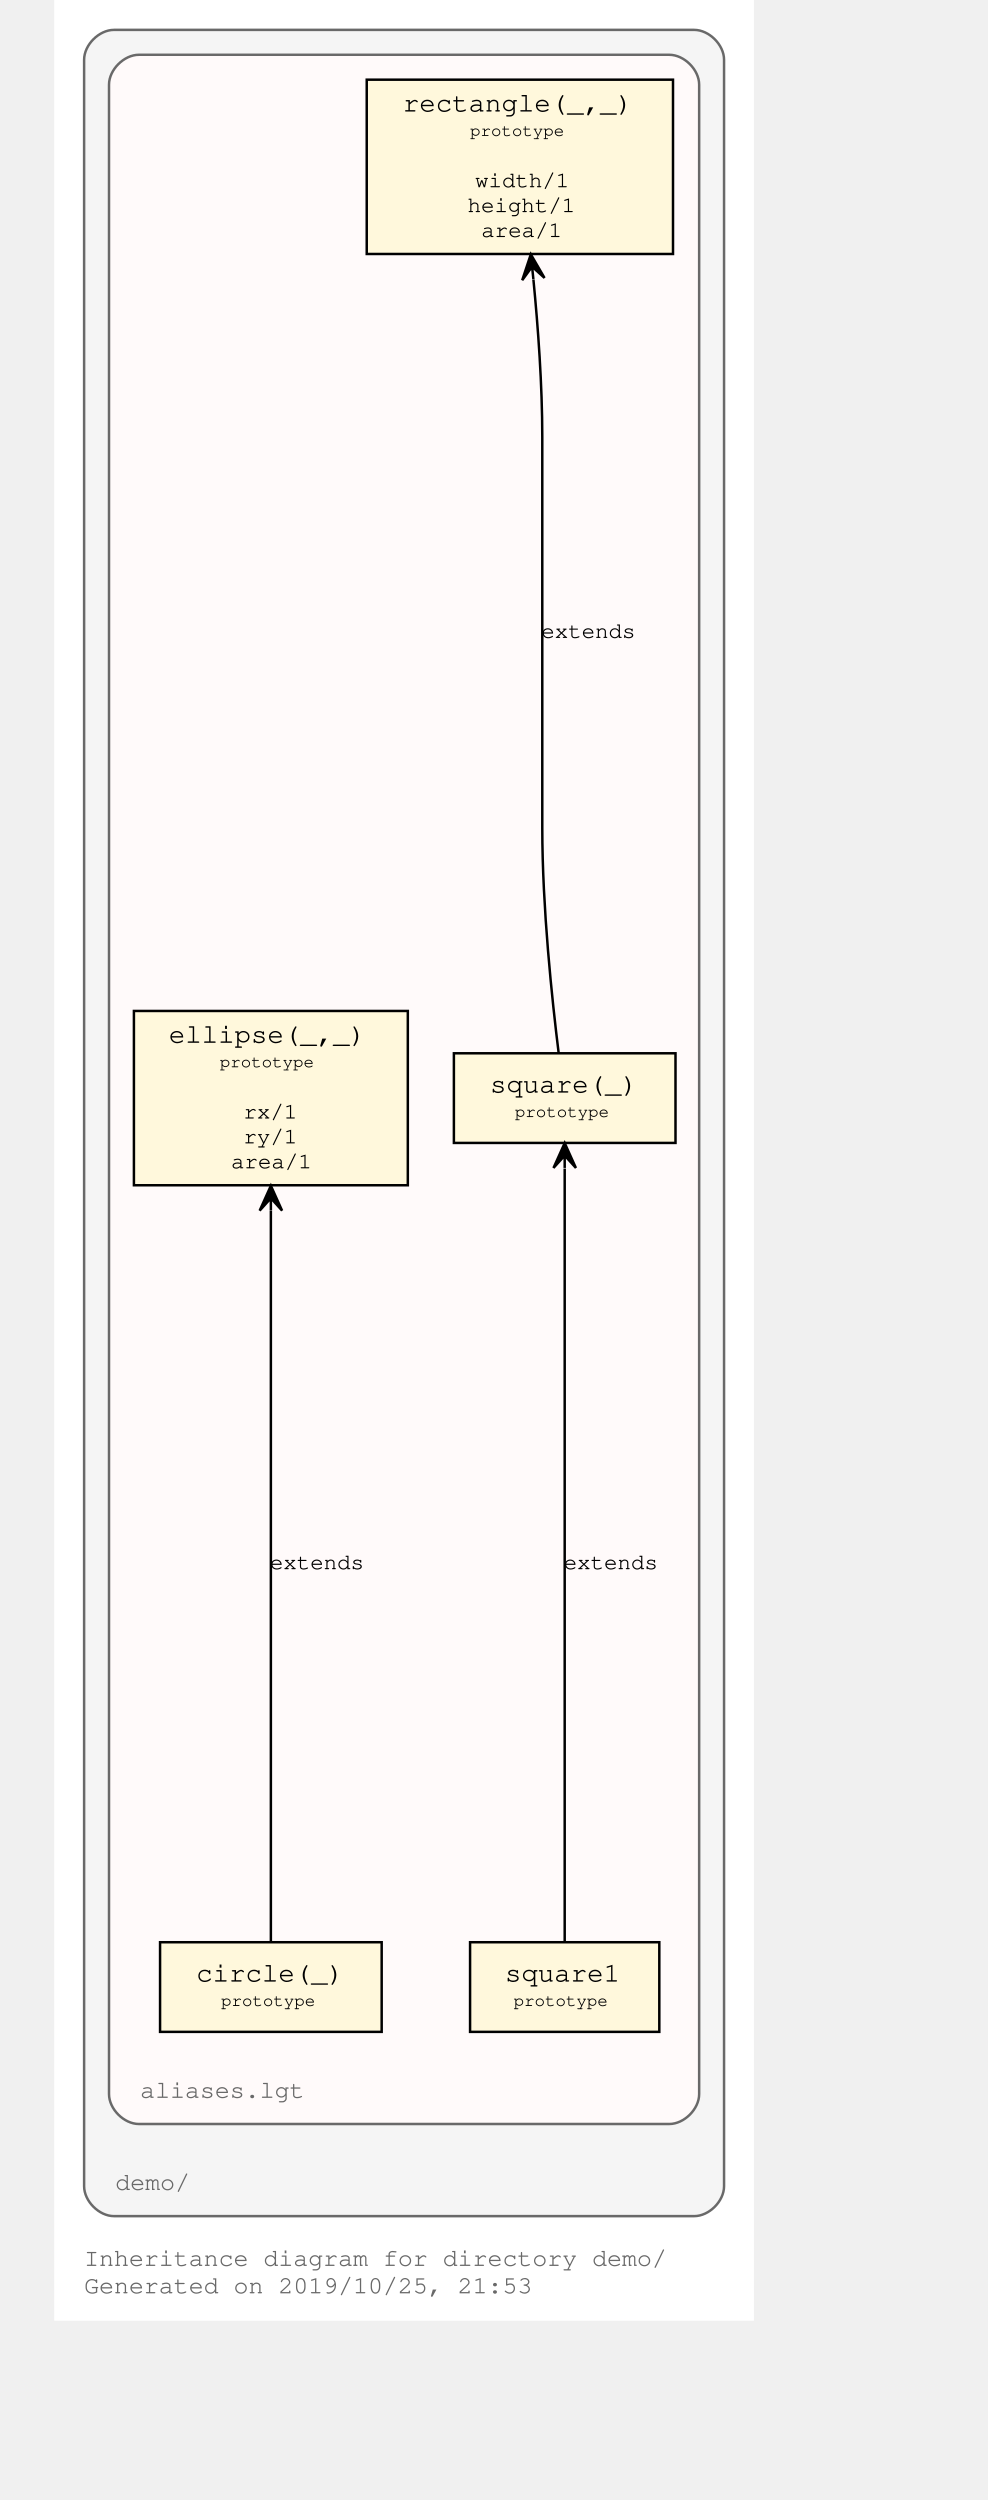
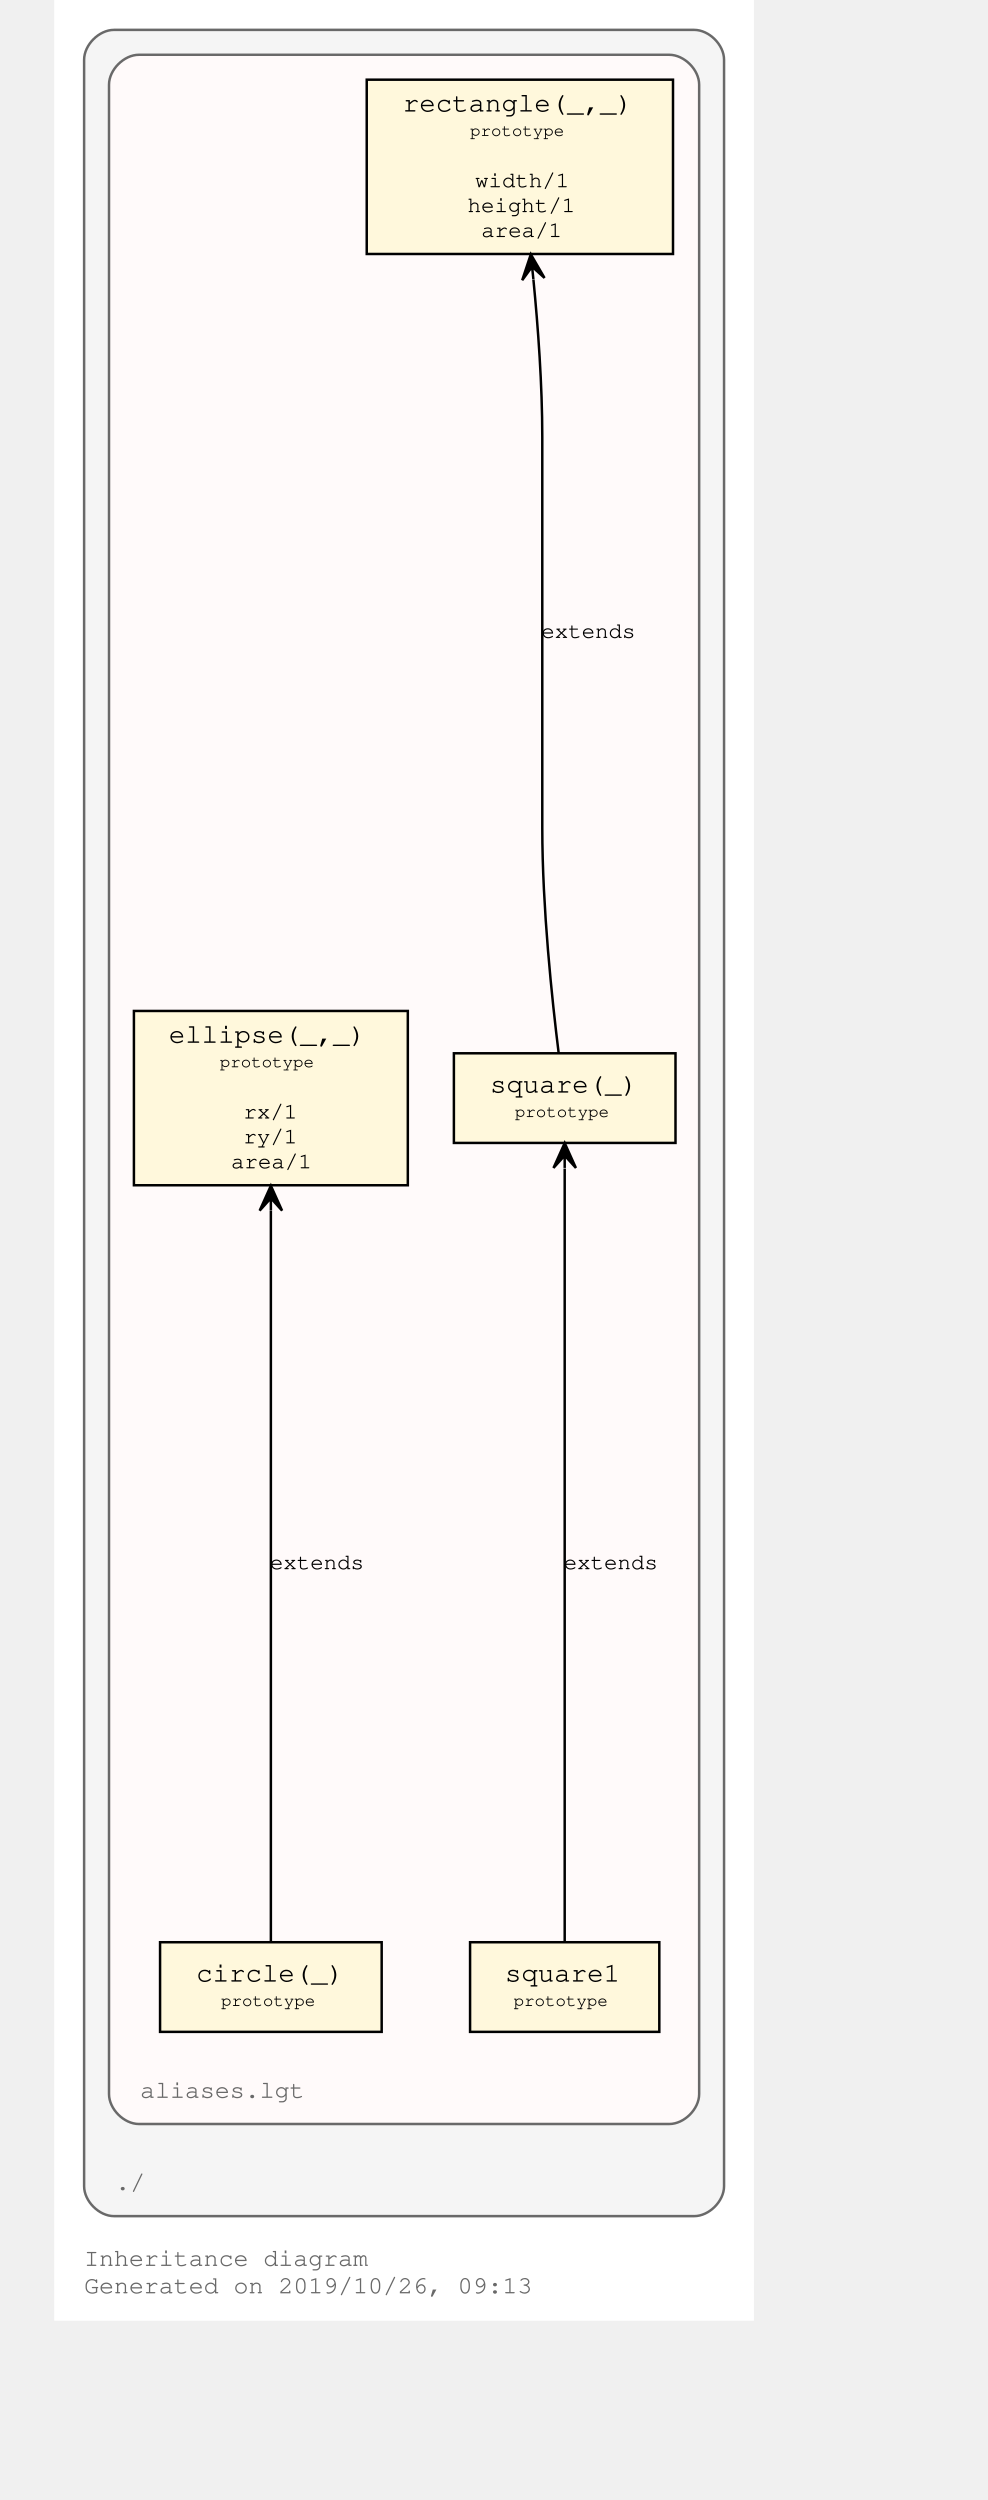
<svg xmlns="http://www.w3.org/2000/svg" xmlns:xlink="http://www.w3.org/1999/xlink" width="425pt" height="1076pt" viewBox="72.00 72.00 353.00 1004.00">
  <g id="graph0" class="graph" transform="scale(1 1) rotate(0) translate(76 1000)">
    <polygon fill="#ffffff" stroke="transparent" points="-4,4 -4,-928 277,-928 277,4 -4,4" />
-     <text text-anchor="start" x="8" y="-18" font-family="Courier,monospace" font-size="10.00" fill="#696969">Inheritance diagram for directory demo/</text>
-     <text text-anchor="start" x="8" y="-7" font-family="Courier,monospace" font-size="10.00" fill="#696969">Generated on 2019/10/25, 21:53</text>
+     <text text-anchor="start" x="8" y="-18" font-family="Courier,monospace" font-size="10.00" fill="#696969">Inheritance diagram</text>
+     <text text-anchor="start" x="8" y="-7" font-family="Courier,monospace" font-size="10.00" fill="#696969">Generated on 2019/10/26, 09:13</text>
    <g id="clust1" class="cluster">
-       <g id="a_clust1">
-         <a xlink:title="demo/">
-           <path fill="#f5f5f5" stroke="#696969" d="M20,-38C20,-38 253,-38 253,-38 259,-38 265,-44 265,-50 265,-50 265,-904 265,-904 265,-910 259,-916 253,-916 253,-916 20,-916 20,-916 14,-916 8,-910 8,-904 8,-904 8,-50 8,-50 8,-44 14,-38 20,-38" />
-           <text text-anchor="start" x="20.5" y="-48.5" font-family="Courier,monospace" font-size="10.00" fill="#696969">demo/</text>
-         </a>
-       </g>
+       <path fill="#f5f5f5" stroke="#696969" d="M20,-38C20,-38 253,-38 253,-38 259,-38 265,-44 265,-50 265,-50 265,-904 265,-904 265,-910 259,-916 253,-916 253,-916 20,-916 20,-916 14,-916 8,-910 8,-904 8,-904 8,-50 8,-50 8,-44 14,-38 20,-38" />
+       <text text-anchor="start" x="20.5" y="-48.5" font-family="Courier,monospace" font-size="10.00" fill="#696969">./</text>
    </g>
    <g id="clust3" class="cluster">
      <g id="a_clust3">
-         <a xlink:title="demo/aliases.lgt">
+         <a xlink:title="aliases.lgt">
          <path fill="#fffafa" stroke="#696969" d="M30,-75C30,-75 243,-75 243,-75 249,-75 255,-81 255,-87 255,-87 255,-894 255,-894 255,-900 249,-906 243,-906 243,-906 30,-906 30,-906 24,-906 18,-900 18,-894 18,-894 18,-87 18,-87 18,-81 24,-75 30,-75" />
          <text text-anchor="start" x="30.5" y="-85.5" font-family="Courier,monospace" font-size="10.00" fill="#696969">aliases.lgt</text>
        </a>
      </g>
    </g>
    <g id="node1" class="node">
      <g id="a_node1">
        <a xlink:title="prototype">
          <polygon fill="#fff8dc" stroke="#000000" points="244.5,-896 121.5,-896 121.5,-826 244.5,-826 244.5,-896" />
          <text text-anchor="start" x="130" y="-883.8" font-family="Courier,monospace" font-size="9.00" fill="#000000"> </text>
          <text text-anchor="start" x="136" y="-883.2" font-family="Courier,monospace" font-size="11.00" fill="#000000">rectangle(_,_)</text>
          <text text-anchor="start" x="231" y="-883.8" font-family="Courier,monospace" font-size="9.00" fill="#000000"> </text>
          <text text-anchor="start" x="130" y="-872.8" font-family="Courier,monospace" font-size="9.00" fill="#000000"> </text>
          <text text-anchor="start" x="163" y="-873.4" font-family="Courier,monospace" font-size="7.00" fill="#000000">prototype</text>
          <text text-anchor="start" x="231" y="-872.8" font-family="Courier,monospace" font-size="9.00" fill="#000000"> </text>
          <text text-anchor="start" x="130" y="-862.8" font-family="Courier,monospace" font-size="9.00" fill="#000000"> </text>
          <text text-anchor="start" x="130" y="-852.8" font-family="Courier,monospace" font-size="9.00" fill="#000000"> </text>
          <text text-anchor="start" x="165" y="-852.8" font-family="Courier,monospace" font-size="9.00" fill="#000000">width/1</text>
          <text text-anchor="start" x="231" y="-852.8" font-family="Courier,monospace" font-size="9.00" fill="#000000"> </text>
          <text text-anchor="start" x="130" y="-842.8" font-family="Courier,monospace" font-size="9.00" fill="#000000"> </text>
          <text text-anchor="start" x="162" y="-842.8" font-family="Courier,monospace" font-size="9.00" fill="#000000">height/1</text>
          <text text-anchor="start" x="231" y="-842.8" font-family="Courier,monospace" font-size="9.00" fill="#000000"> </text>
          <text text-anchor="start" x="130" y="-832.8" font-family="Courier,monospace" font-size="9.00" fill="#000000"> </text>
          <text text-anchor="start" x="167.5" y="-832.8" font-family="Courier,monospace" font-size="9.00" fill="#000000">area/1</text>
          <text text-anchor="start" x="231" y="-832.8" font-family="Courier,monospace" font-size="9.00" fill="#000000"> </text>
        </a>
      </g>
    </g>
    <g id="node2" class="node">
      <g id="a_node2">
        <a xlink:title="prototype">
          <polygon fill="#fff8dc" stroke="#000000" points="245.5,-505 156.5,-505 156.5,-469 245.5,-469 245.5,-505" />
          <text text-anchor="start" x="165" y="-489.8" font-family="Courier,monospace" font-size="9.00" fill="#000000"> </text>
          <text text-anchor="start" x="171" y="-489.2" font-family="Courier,monospace" font-size="11.00" fill="#000000">square(_)</text>
          <text text-anchor="start" x="232" y="-489.8" font-family="Courier,monospace" font-size="9.00" fill="#000000"> </text>
          <text text-anchor="start" x="165" y="-478.8" font-family="Courier,monospace" font-size="9.00" fill="#000000"> </text>
          <text text-anchor="start" x="181" y="-479.4" font-family="Courier,monospace" font-size="7.00" fill="#000000">prototype</text>
          <text text-anchor="start" x="232" y="-478.8" font-family="Courier,monospace" font-size="9.00" fill="#000000"> </text>
        </a>
      </g>
    </g>
    <g id="edge1" class="edge">
      <path fill="none" stroke="#000000" d="M198.588,-505.008C195.922,-526.503 192,-563.557 192,-595.5 192,-595.5 192,-595.5 192,-752.5 192,-773.329 190.332,-796.33 188.433,-815.773" />
      <polygon fill="#000000" stroke="#000000" points="187.394,-825.879 183.94,-815.471 187.906,-820.905 188.417,-815.931 188.417,-815.931 188.417,-815.931 187.906,-820.905 192.893,-816.391 187.394,-825.879 187.394,-825.879" />
      <g id="a_edge1-label">
        <a xlink:title="extends">
          <text text-anchor="middle" x="210.5" y="-671.8" font-family="Courier,monospace" font-size="9.00" fill="#000000">extends</text>
        </a>
      </g>
    </g>
    <g id="node3" class="node">
      <g id="a_node3">
        <a xlink:title="prototype">
          <polygon fill="#fff8dc" stroke="#000000" points="239,-148 163,-148 163,-112 239,-112 239,-148" />
          <text text-anchor="start" x="171" y="-132.8" font-family="Courier,monospace" font-size="9.00" fill="#000000"> </text>
          <text text-anchor="start" x="177" y="-132.2" font-family="Courier,monospace" font-size="11.00" fill="#000000">square1</text>
          <text text-anchor="start" x="225" y="-132.8" font-family="Courier,monospace" font-size="9.00" fill="#000000"> </text>
          <text text-anchor="start" x="171" y="-121.8" font-family="Courier,monospace" font-size="9.00" fill="#000000"> </text>
          <text text-anchor="start" x="180.5" y="-122.4" font-family="Courier,monospace" font-size="7.00" fill="#000000">prototype</text>
          <text text-anchor="start" x="225" y="-121.8" font-family="Courier,monospace" font-size="9.00" fill="#000000"> </text>
        </a>
      </g>
    </g>
    <g id="edge2" class="edge">
      <path fill="none" stroke="#000000" d="M201,-148.228C201,-166.695 201,-196.083 201,-221.5 201,-221.5 201,-221.5 201,-378.5 201,-405.733 201,-436.811 201,-458.706" />
      <polygon fill="#000000" stroke="#000000" points="201,-468.954 196.5,-458.954 201,-463.954 201,-458.954 201,-458.954 201,-458.954 201,-463.954 205.5,-458.954 201,-468.954 201,-468.954" />
      <g id="a_edge2-label">
        <a xlink:title="extends">
          <text text-anchor="middle" x="219.5" y="-297.8" font-family="Courier,monospace" font-size="9.00" fill="#000000">extends</text>
        </a>
      </g>
    </g>
    <g id="node4" class="node">
      <g id="a_node4">
        <a xlink:title="prototype">
          <polygon fill="#fff8dc" stroke="#000000" points="138,-522 28,-522 28,-452 138,-452 138,-522" />
          <text text-anchor="start" x="36" y="-509.8" font-family="Courier,monospace" font-size="9.00" fill="#000000"> </text>
          <text text-anchor="start" x="42" y="-509.2" font-family="Courier,monospace" font-size="11.00" fill="#000000">ellipse(_,_)</text>
          <text text-anchor="start" x="124" y="-509.8" font-family="Courier,monospace" font-size="9.00" fill="#000000"> </text>
          <text text-anchor="start" x="36" y="-498.8" font-family="Courier,monospace" font-size="9.00" fill="#000000"> </text>
          <text text-anchor="start" x="62.5" y="-499.4" font-family="Courier,monospace" font-size="7.00" fill="#000000">prototype</text>
          <text text-anchor="start" x="124" y="-498.8" font-family="Courier,monospace" font-size="9.00" fill="#000000"> </text>
          <text text-anchor="start" x="36" y="-488.8" font-family="Courier,monospace" font-size="9.00" fill="#000000"> </text>
          <text text-anchor="start" x="36" y="-478.8" font-family="Courier,monospace" font-size="9.00" fill="#000000"> </text>
          <text text-anchor="start" x="72" y="-478.8" font-family="Courier,monospace" font-size="9.00" fill="#000000">rx/1</text>
          <text text-anchor="start" x="124" y="-478.8" font-family="Courier,monospace" font-size="9.00" fill="#000000"> </text>
          <text text-anchor="start" x="36" y="-468.8" font-family="Courier,monospace" font-size="9.00" fill="#000000"> </text>
          <text text-anchor="start" x="72" y="-468.8" font-family="Courier,monospace" font-size="9.00" fill="#000000">ry/1</text>
          <text text-anchor="start" x="124" y="-468.8" font-family="Courier,monospace" font-size="9.00" fill="#000000"> </text>
          <text text-anchor="start" x="36" y="-458.8" font-family="Courier,monospace" font-size="9.00" fill="#000000"> </text>
          <text text-anchor="start" x="67" y="-458.8" font-family="Courier,monospace" font-size="9.00" fill="#000000">area/1</text>
          <text text-anchor="start" x="124" y="-458.8" font-family="Courier,monospace" font-size="9.00" fill="#000000"> </text>
        </a>
      </g>
    </g>
    <g id="node5" class="node">
      <g id="a_node5">
        <a xlink:title="prototype">
          <polygon fill="#fff8dc" stroke="#000000" points="127.5,-148 38.5,-148 38.5,-112 127.5,-112 127.5,-148" />
          <text text-anchor="start" x="47" y="-132.8" font-family="Courier,monospace" font-size="9.00" fill="#000000"> </text>
          <text text-anchor="start" x="53" y="-132.2" font-family="Courier,monospace" font-size="11.00" fill="#000000">circle(_)</text>
          <text text-anchor="start" x="114" y="-132.8" font-family="Courier,monospace" font-size="9.00" fill="#000000"> </text>
          <text text-anchor="start" x="47" y="-121.8" font-family="Courier,monospace" font-size="9.00" fill="#000000"> </text>
          <text text-anchor="start" x="63" y="-122.4" font-family="Courier,monospace" font-size="7.00" fill="#000000">prototype</text>
          <text text-anchor="start" x="114" y="-121.8" font-family="Courier,monospace" font-size="9.00" fill="#000000"> </text>
        </a>
      </g>
    </g>
    <g id="edge3" class="edge">
      <path fill="none" stroke="#000000" d="M83,-148.228C83,-166.695 83,-196.083 83,-221.5 83,-221.5 83,-221.5 83,-378.5 83,-399.257 83,-422.248 83,-441.704" />
      <polygon fill="#000000" stroke="#000000" points="83,-451.818 78.5,-441.818 83,-446.818 83,-441.818 83,-441.818 83,-441.818 83,-446.818 87.5,-441.818 83,-451.818 83,-451.818" />
      <g id="a_edge3-label">
        <a xlink:title="extends">
          <text text-anchor="middle" x="101.5" y="-297.8" font-family="Courier,monospace" font-size="9.00" fill="#000000">extends</text>
        </a>
      </g>
    </g>
  </g>
</svg>
